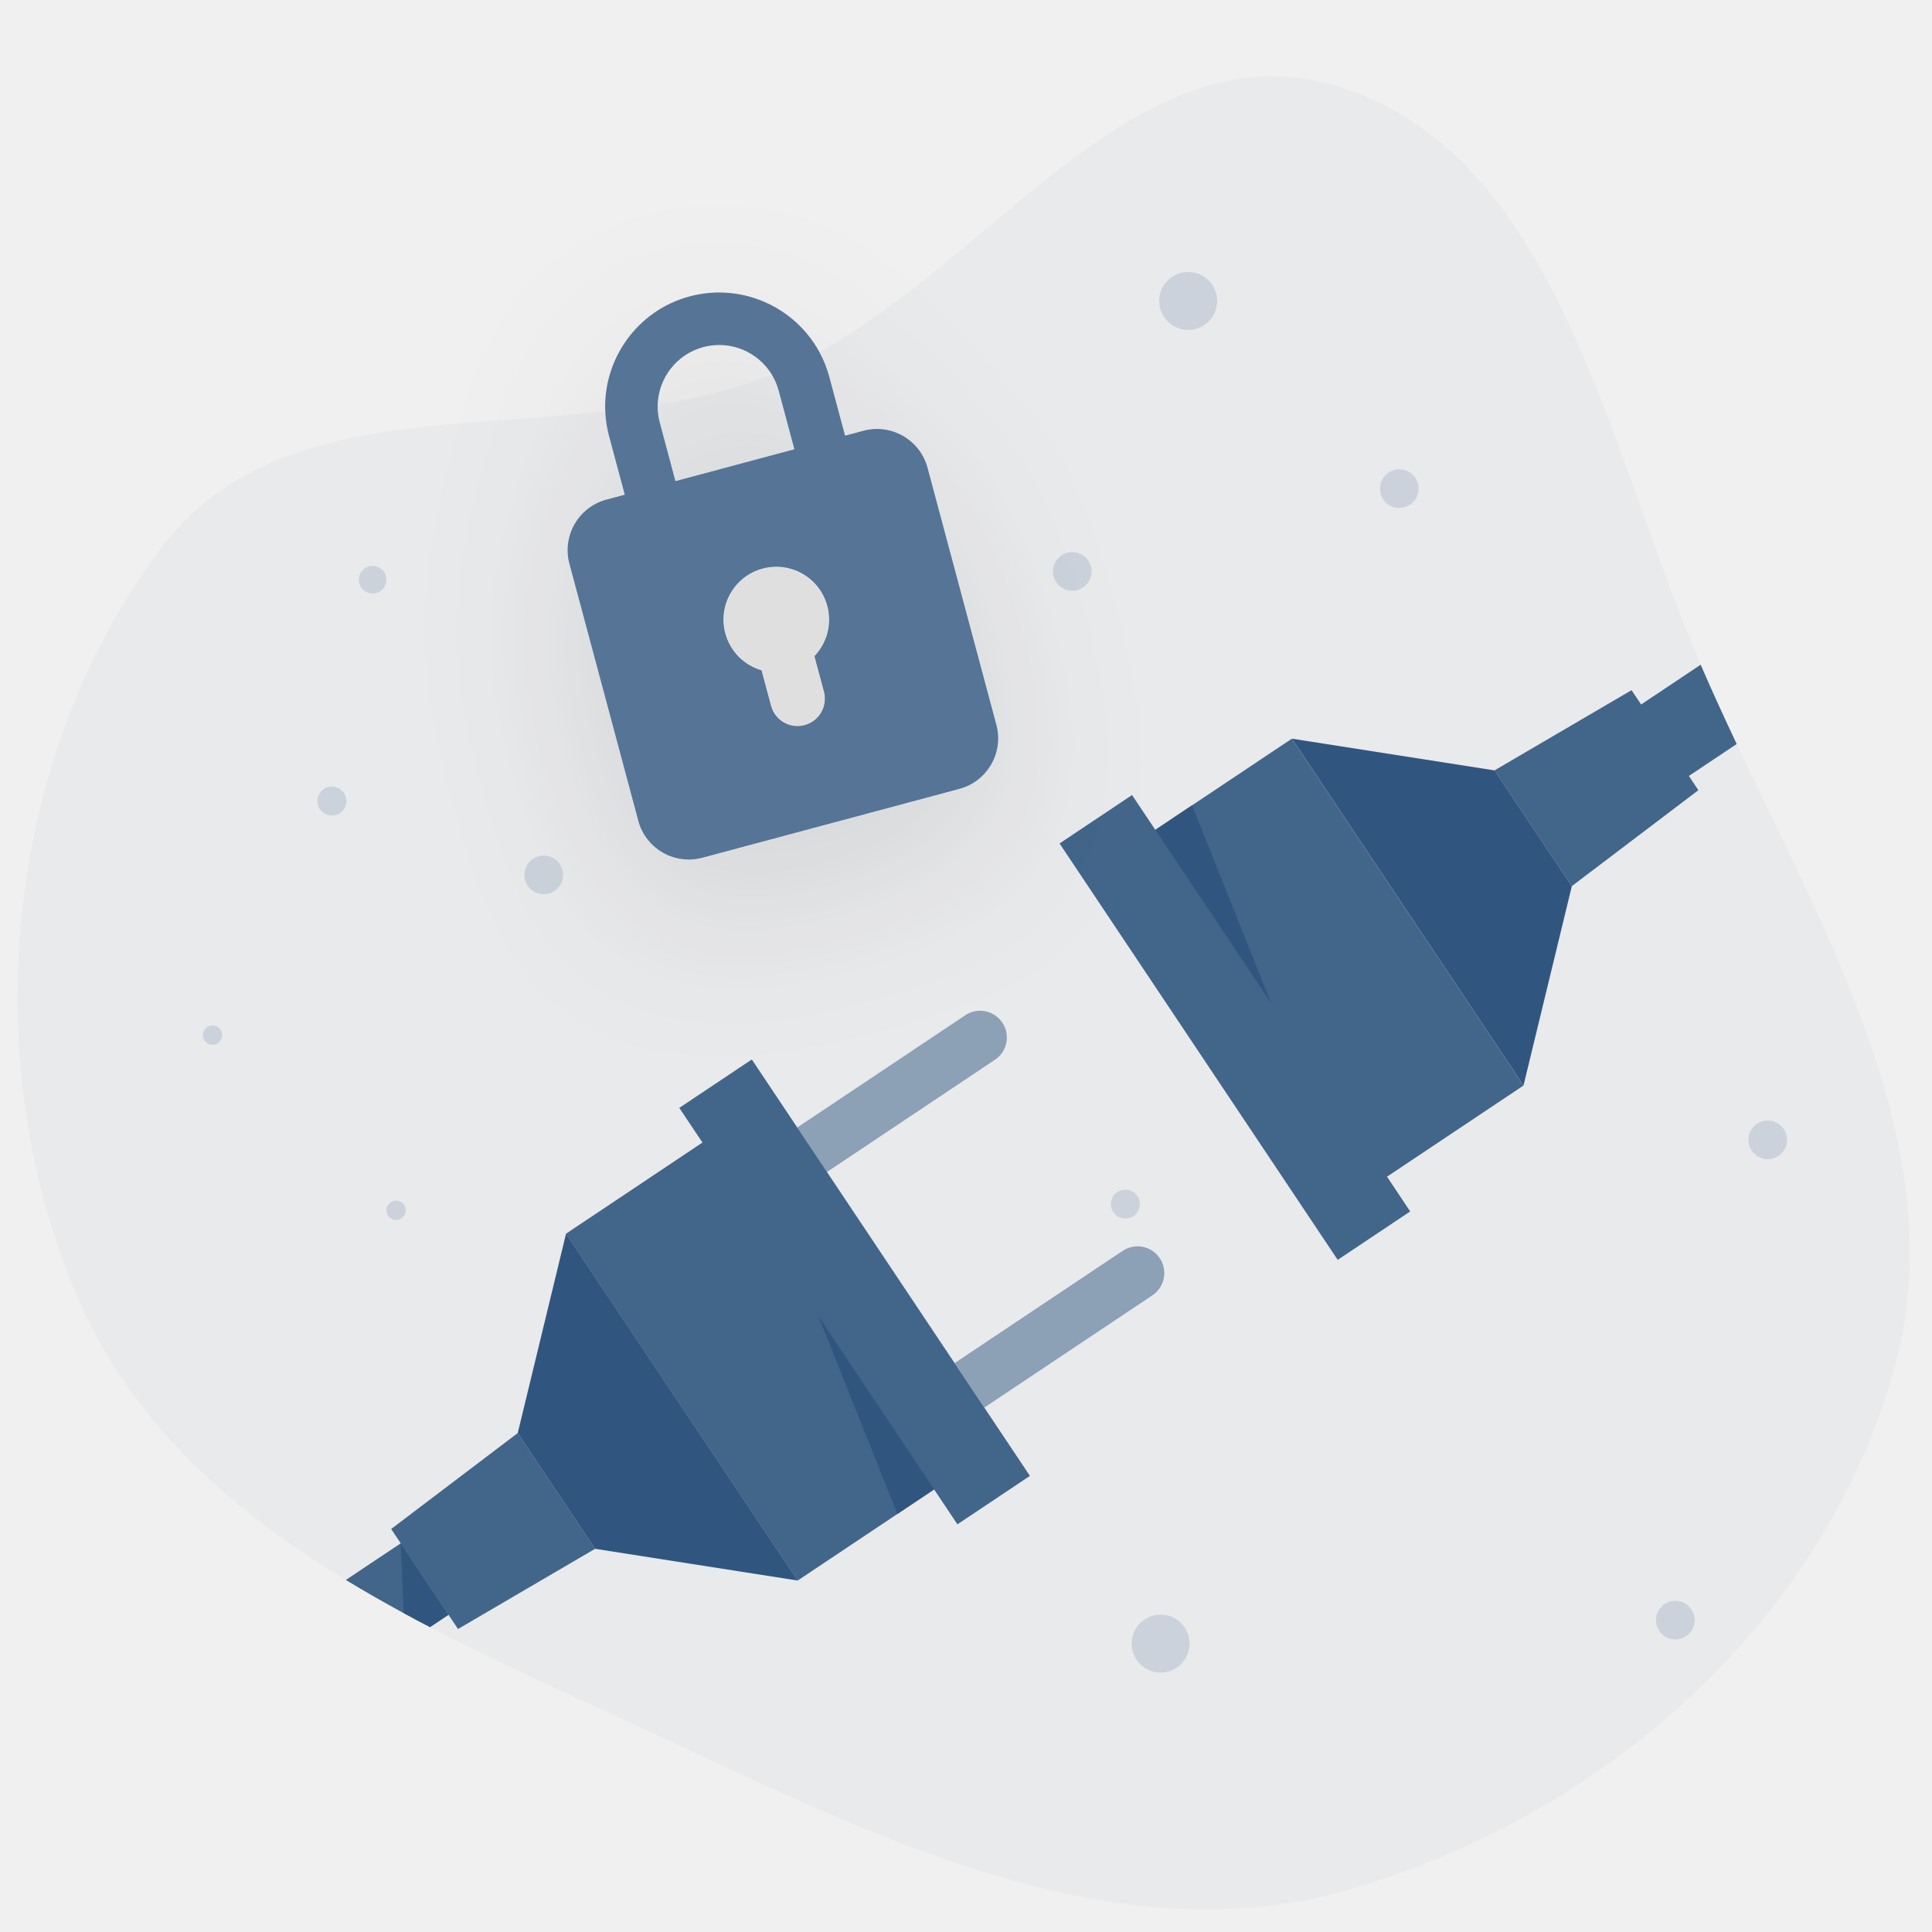
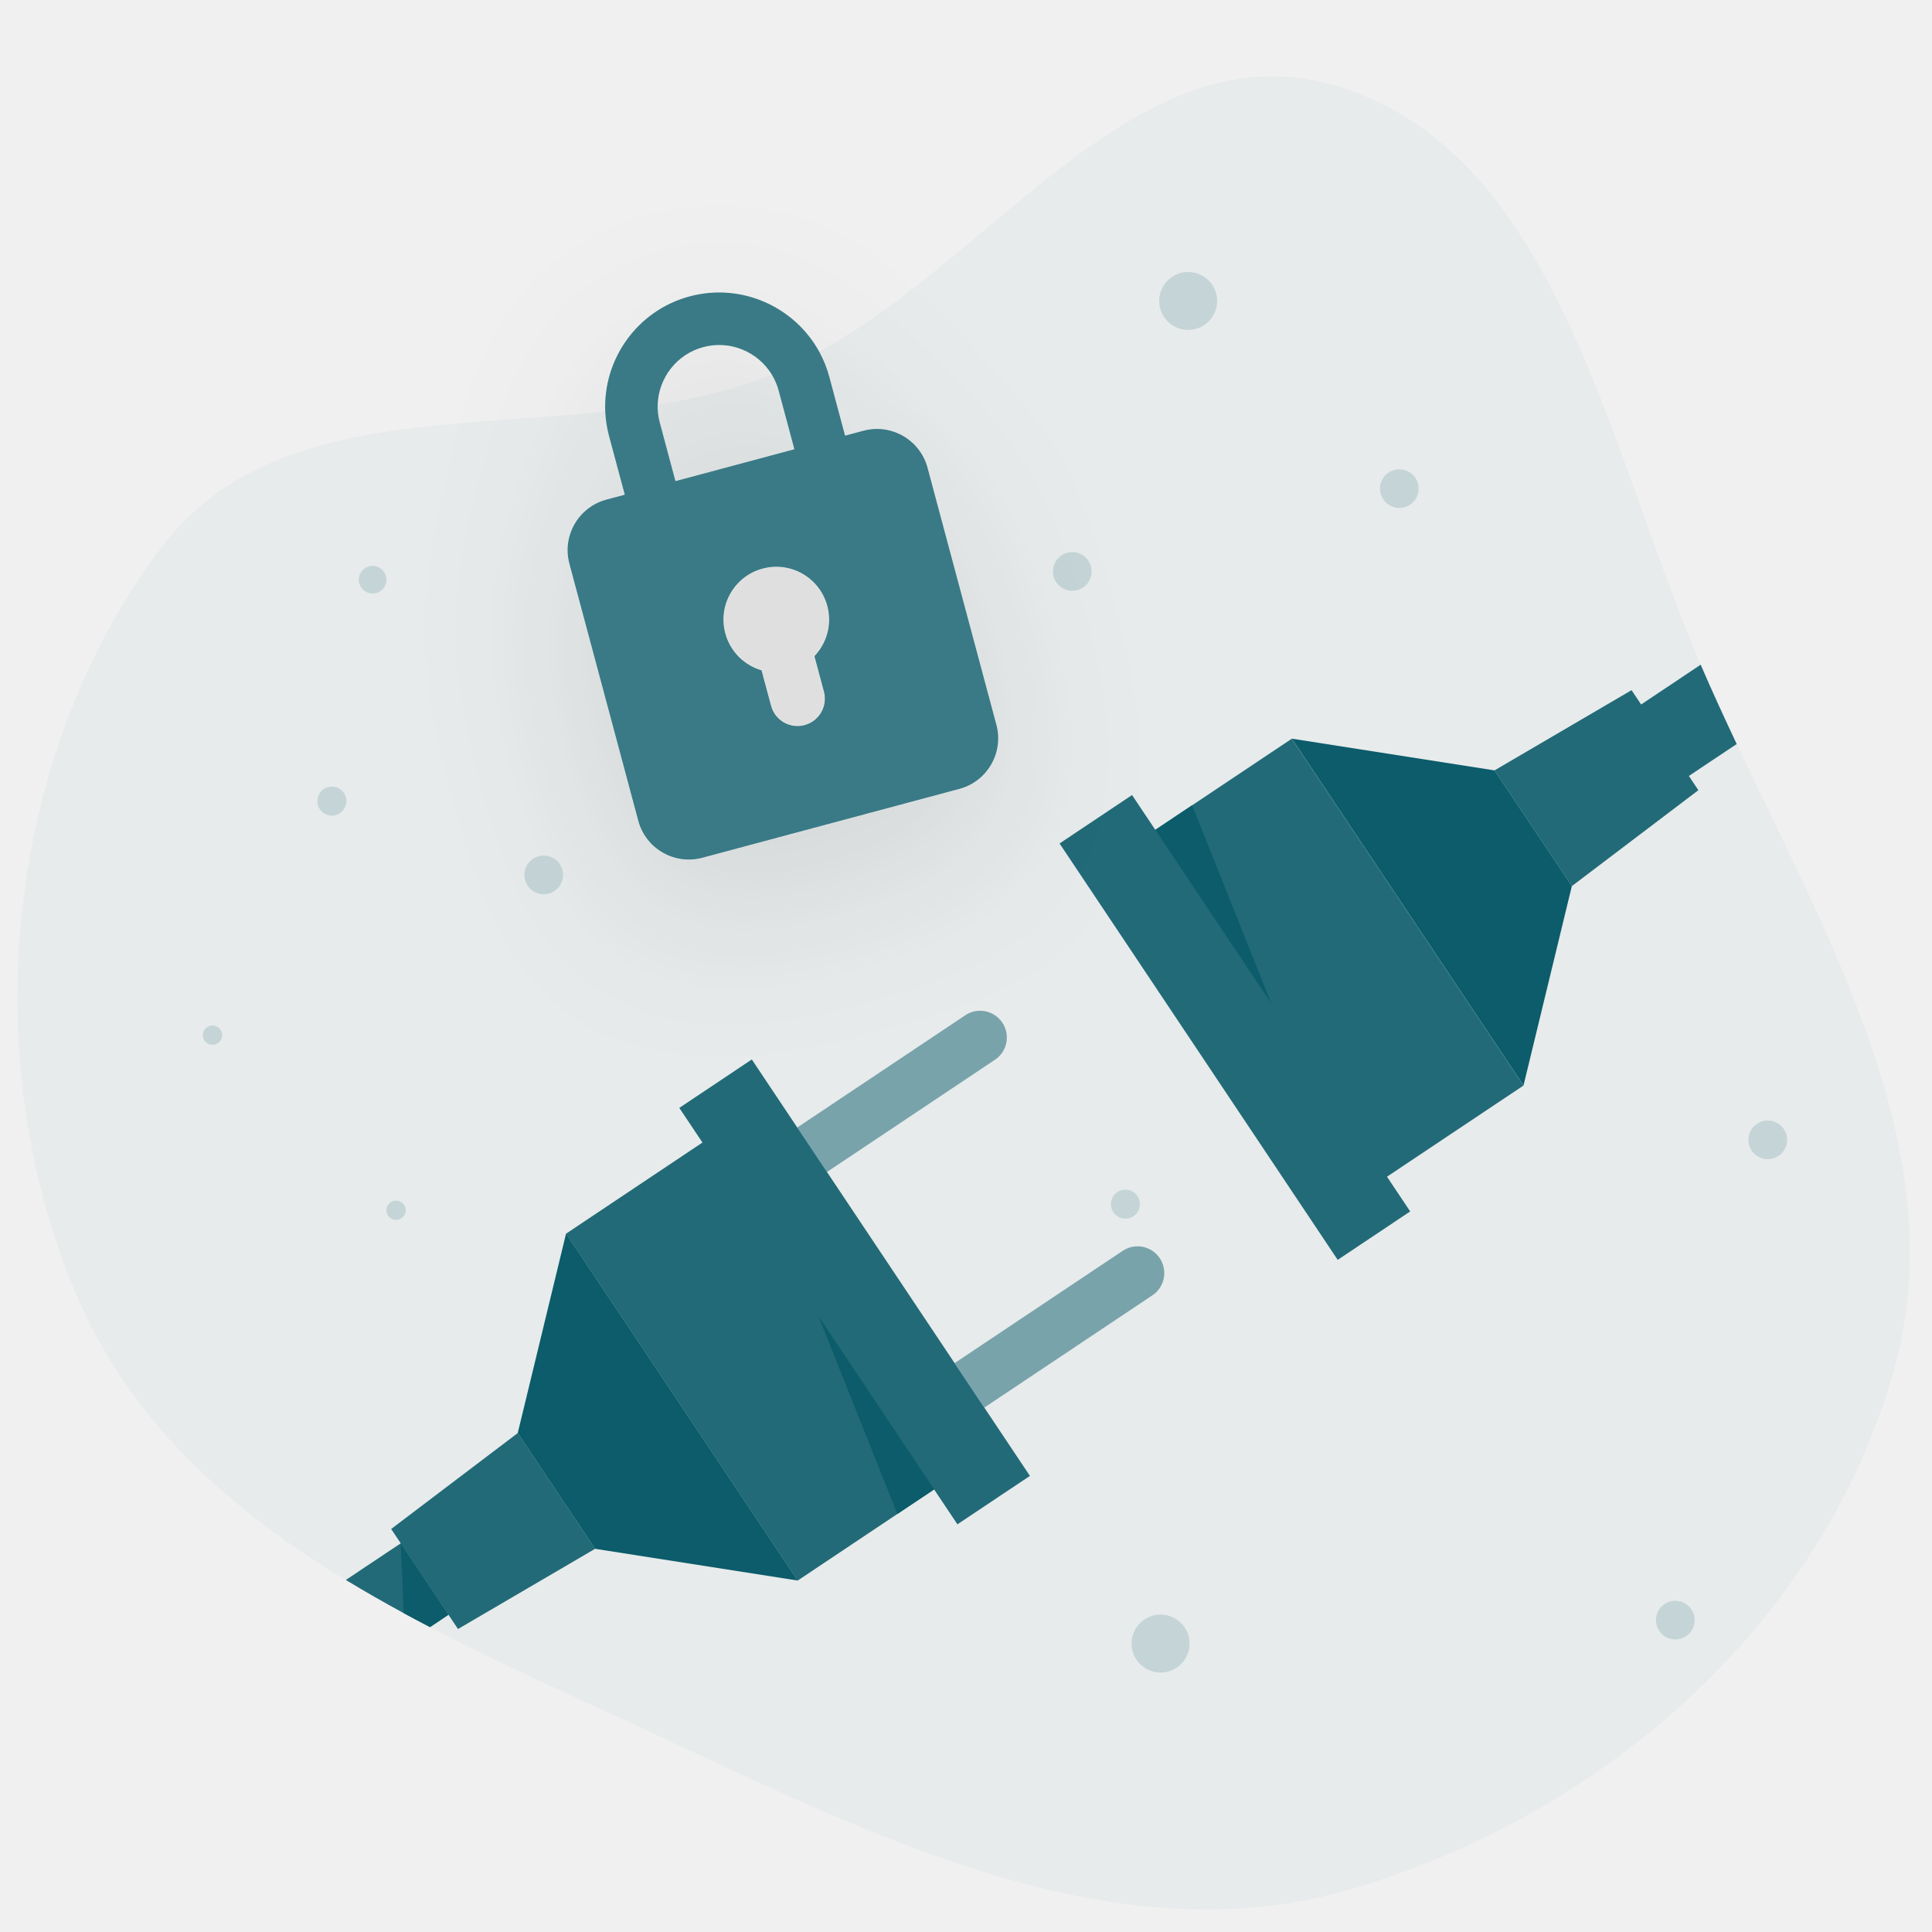
<svg xmlns="http://www.w3.org/2000/svg" width="140" height="140" viewBox="0 0 140 140" fill="none">
  <g clip-path="url(#clip0_18482_172138)">
-     <path opacity="0.04" fill-rule="evenodd" clip-rule="evenodd" d="M97.97 136.873C92.828 138.388 87.665 138.657 82.508 138.082C71.3 136.832 60.123 131.595 49.256 126.503C48.905 126.339 48.554 126.175 48.204 126.011C48.043 125.935 47.882 125.86 47.721 125.784C46.297 125.119 44.858 124.456 43.412 123.791C42.291 123.275 41.165 122.757 40.039 122.234C37.054 120.847 34.069 119.424 31.158 117.908C30.52 117.575 29.884 117.238 29.253 116.895C27.83 116.123 26.429 115.324 25.06 114.492C16.608 109.355 9.354 102.948 5.44 93.593C-1.906 76.039 0.633 54.275 11.692 39.684C17.676 31.789 27.401 31.084 37.439 30.356C39.575 30.201 41.726 30.046 43.858 29.819C43.884 30.41 43.974 31.006 44.133 31.6L45.271 35.848L43.944 36.203C41.918 36.746 40.717 38.828 41.26 40.853L46.25 59.475C46.792 61.5 48.873 62.702 50.898 62.159L69.521 57.169C71.546 56.627 72.747 54.545 72.204 52.521L67.215 33.898C66.672 31.873 64.591 30.671 62.566 31.214L61.239 31.569L60.1 27.322C59.927 26.675 59.681 26.067 59.374 25.503C63.607 23.162 67.538 19.867 71.404 16.628C79.518 9.83 87.339 3.277 97.039 6.294C109.371 10.13 114.268 23.813 119.032 37.123C120.389 40.913 121.735 44.673 123.239 48.167C123.247 48.186 123.255 48.204 123.263 48.223C124.08 50.119 124.952 52.016 125.849 53.913C126.58 55.461 127.327 57.009 128.075 58.558C134.586 72.04 141.137 85.606 137.196 99.416C131.906 117.958 115.87 131.598 97.97 136.873ZM47.81 30.615C47.694 30.182 47.647 29.747 47.66 29.321C50.45 28.875 53.171 28.229 55.746 27.222C55.807 27.198 55.868 27.174 55.929 27.149C56.143 27.502 56.311 27.89 56.423 28.307L57.561 32.555L48.948 34.862L47.81 30.615Z" fill="#305680" />
-     <path opacity="0.16" d="M88.2 21.807C88.2 22.967 87.26 23.907 86.1 23.907C84.94 23.907 84 22.967 84 21.807C84 20.647 84.94 19.707 86.1 19.707C87.26 19.707 88.2 20.647 88.2 21.807Z" fill="#305680" />
-     <path opacity="0.16" d="M86.2 119.1C86.2 120.26 85.26 121.2 84.1 121.2C82.94 121.2 82 120.26 82 119.1C82 117.94 82.94 117 84.1 117C85.26 117 86.2 117.94 86.2 119.1Z" fill="#305680" />
-     <path opacity="0.16" d="M25.1 58.05C25.1 58.63 24.63 59.1 24.05 59.1C23.47 59.1 23 58.63 23 58.05C23 57.47 23.47 57 24.05 57C24.63 57 25.1 57.47 25.1 58.05Z" fill="#305680" />
-     <path opacity="0.16" d="M82.6 87.257C82.6 87.837 82.13 88.307 81.55 88.307C80.97 88.307 80.5 87.837 80.5 87.257C80.5 86.677 80.97 86.207 81.55 86.207C82.13 86.207 82.6 86.677 82.6 87.257Z" fill="#305680" />
-     <path opacity="0.16" d="M29.4 87.7C29.4 88.087 29.087 88.4 28.7 88.4C28.313 88.4 28 88.087 28 87.7C28 87.313 28.313 87 28.7 87C29.087 87 29.4 87.313 29.4 87.7Z" fill="#305680" />
-     <path opacity="0.16" d="M129.499 82.599C129.499 83.372 128.872 83.999 128.099 83.999C127.326 83.999 126.699 83.372 126.699 82.599C126.699 81.826 127.326 81.199 128.099 81.199C128.872 81.199 129.499 81.826 129.499 82.599Z" fill="#305680" />
-     <path opacity="0.16" d="M122.8 117.4C122.8 118.173 122.173 118.8 121.4 118.8C120.627 118.8 120 118.173 120 117.4C120 116.627 120.627 116 121.4 116C122.173 116 122.8 116.627 122.8 117.4Z" fill="#305680" />
-     <path opacity="0.16" d="M102.8 35.408C102.8 36.181 102.173 36.808 101.4 36.808C100.627 36.808 100 36.181 100 35.408C100 34.635 100.627 34.008 101.4 34.008C102.173 34.008 102.8 34.635 102.8 35.408Z" fill="#305680" />
-     <path opacity="0.16" d="M40.8 63.4C40.8 64.173 40.173 64.8 39.4 64.8C38.627 64.8 38 64.173 38 63.4C38 62.627 38.627 62 39.4 62C40.173 62 40.8 62.627 40.8 63.4Z" fill="#305680" />
-     <path opacity="0.16" d="M16.099 75.009C16.099 75.395 15.786 75.709 15.399 75.709C15.013 75.709 14.699 75.395 14.699 75.009C14.699 74.622 15.013 74.309 15.399 74.309C15.786 74.309 16.099 74.622 16.099 75.009Z" fill="#305680" />
-     <path opacity="0.16" d="M28 42.008C28 42.56 27.552 43.008 27 43.008C26.448 43.008 26 42.56 26 42.008C26 41.456 26.448 41.008 27 41.008C27.552 41.008 28 41.456 28 42.008Z" fill="#305680" />
-     <path opacity="0.16" d="M79.101 41.408C79.101 42.181 78.474 42.808 77.701 42.808C76.928 42.808 76.301 42.181 76.301 41.408C76.301 40.635 76.928 40.008 77.701 40.008C78.474 40.008 79.101 40.635 79.101 41.408Z" fill="#305680" />
+     <path opacity="0.04" fill-rule="evenodd" clip-rule="evenodd" d="M97.97 136.873C92.828 138.388 87.665 138.657 82.508 138.082C71.3 136.832 60.123 131.595 49.256 126.503C48.905 126.339 48.554 126.175 48.204 126.011C48.043 125.935 47.882 125.86 47.721 125.784C46.297 125.119 44.858 124.456 43.412 123.791C42.291 123.275 41.165 122.757 40.039 122.234C37.054 120.847 34.069 119.424 31.158 117.908C30.52 117.575 29.884 117.238 29.253 116.895C27.83 116.123 26.429 115.324 25.06 114.492C16.608 109.355 9.354 102.948 5.44 93.593C-1.906 76.039 0.633 54.275 11.692 39.684C17.676 31.789 27.401 31.084 37.439 30.356C39.575 30.201 41.726 30.046 43.858 29.819C43.884 30.41 43.974 31.006 44.133 31.6L45.271 35.848L43.944 36.203C41.918 36.746 40.717 38.828 41.26 40.853L46.25 59.475C46.792 61.5 48.873 62.702 50.898 62.159L69.521 57.169C71.546 56.627 72.747 54.545 72.204 52.521L67.215 33.898C66.672 31.873 64.591 30.671 62.566 31.214L61.239 31.569L60.1 27.322C59.927 26.675 59.681 26.067 59.374 25.503C63.607 23.162 67.538 19.867 71.404 16.628C79.518 9.83 87.339 3.277 97.039 6.294C109.371 10.13 114.268 23.813 119.032 37.123C120.389 40.913 121.735 44.673 123.239 48.167C123.247 48.186 123.255 48.204 123.263 48.223C124.08 50.119 124.952 52.016 125.849 53.913C126.58 55.461 127.327 57.009 128.075 58.558C134.586 72.04 141.137 85.606 137.196 99.416C131.906 117.958 115.87 131.598 97.97 136.873ZM47.81 30.615C47.694 30.182 47.647 29.747 47.66 29.321C50.45 28.875 53.171 28.229 55.746 27.222C55.807 27.198 55.868 27.174 55.929 27.149C56.143 27.502 56.311 27.89 56.423 28.307L57.561 32.555L48.948 34.862L47.81 30.615Z" fill="#0c5c6b" />
+     <path opacity="0.16" d="M88.2 21.807C88.2 22.967 87.26 23.907 86.1 23.907C84.94 23.907 84 22.967 84 21.807C84 20.647 84.94 19.707 86.1 19.707C87.26 19.707 88.2 20.647 88.2 21.807Z" fill="#0c5c6b" />
+     <path opacity="0.16" d="M86.2 119.1C86.2 120.26 85.26 121.2 84.1 121.2C82.94 121.2 82 120.26 82 119.1C82 117.94 82.94 117 84.1 117C85.26 117 86.2 117.94 86.2 119.1Z" fill="#0c5c6b" />
+     <path opacity="0.16" d="M25.1 58.05C25.1 58.63 24.63 59.1 24.05 59.1C23.47 59.1 23 58.63 23 58.05C23 57.47 23.47 57 24.05 57C24.63 57 25.1 57.47 25.1 58.05Z" fill="#0c5c6b" />
+     <path opacity="0.16" d="M82.6 87.257C82.6 87.837 82.13 88.307 81.55 88.307C80.97 88.307 80.5 87.837 80.5 87.257C80.5 86.677 80.97 86.207 81.55 86.207C82.13 86.207 82.6 86.677 82.6 87.257Z" fill="#0c5c6b" />
+     <path opacity="0.16" d="M29.4 87.7C29.4 88.087 29.087 88.4 28.7 88.4C28.313 88.4 28 88.087 28 87.7C28 87.313 28.313 87 28.7 87C29.087 87 29.4 87.313 29.4 87.7Z" fill="#0c5c6b" />
+     <path opacity="0.16" d="M129.499 82.599C129.499 83.372 128.872 83.999 128.099 83.999C127.326 83.999 126.699 83.372 126.699 82.599C126.699 81.826 127.326 81.199 128.099 81.199C128.872 81.199 129.499 81.826 129.499 82.599Z" fill="#0c5c6b" />
+     <path opacity="0.16" d="M122.8 117.4C122.8 118.173 122.173 118.8 121.4 118.8C120.627 118.8 120 118.173 120 117.4C120 116.627 120.627 116 121.4 116C122.173 116 122.8 116.627 122.8 117.4Z" fill="#0c5c6b" />
+     <path opacity="0.16" d="M102.8 35.408C102.8 36.181 102.173 36.808 101.4 36.808C100.627 36.808 100 36.181 100 35.408C100 34.635 100.627 34.008 101.4 34.008C102.173 34.008 102.8 34.635 102.8 35.408Z" fill="#0c5c6b" />
+     <path opacity="0.16" d="M40.8 63.4C40.8 64.173 40.173 64.8 39.4 64.8C38.627 64.8 38 64.173 38 63.4C38 62.627 38.627 62 39.4 62C40.173 62 40.8 62.627 40.8 63.4Z" fill="#0c5c6b" />
+     <path opacity="0.16" d="M16.099 75.009C16.099 75.395 15.786 75.709 15.399 75.709C15.013 75.709 14.699 75.395 14.699 75.009C14.699 74.622 15.013 74.309 15.399 74.309C15.786 74.309 16.099 74.622 16.099 75.009Z" fill="#0c5c6b" />
+     <path opacity="0.16" d="M28 42.008C28 42.56 27.552 43.008 27 43.008C26.448 43.008 26 42.56 26 42.008C26 41.456 26.448 41.008 27 41.008C27.552 41.008 28 41.456 28 42.008Z" fill="#0c5c6b" />
+     <path opacity="0.16" d="M79.101 41.408C79.101 42.181 78.474 42.808 77.701 42.808C76.928 42.808 76.301 42.181 76.301 41.408C76.301 40.635 76.928 40.008 77.701 40.008C78.474 40.008 79.101 40.635 79.101 41.408Z" fill="#0c5c6b" />
    <g opacity="0.5">
-       <path d="M72.634 74.106C72.039 73.216 70.836 72.975 69.946 73.57L57.767 81.706L59.92 84.93L72.099 76.794C72.99 76.2 73.229 74.996 72.634 74.106Z" fill="#305680" />
-       <path d="M84.042 91.176C83.447 90.286 82.244 90.046 81.353 90.641L69.176 98.775L71.329 101.998L83.507 93.864C84.397 93.269 84.637 92.066 84.042 91.176Z" fill="#305680" />
+       <path d="M72.634 74.106C72.039 73.216 70.836 72.975 69.946 73.57L57.767 81.706L59.92 84.93L72.099 76.794C72.99 76.2 73.229 74.996 72.634 74.106Z" fill="#0c5c6b" />
+       <path d="M84.042 91.176C83.447 90.286 82.244 90.046 81.353 90.641L69.176 98.775L71.329 101.998L83.507 93.864C84.397 93.269 84.637 92.066 84.042 91.176Z" fill="#0c5c6b" />
    </g>
-     <path opacity="0.9" d="M32.493 117.016L31.16 117.906C30.522 117.574 29.886 117.236 29.255 116.894C27.832 116.121 26.431 115.322 25.062 114.49L29.034 111.837L32.493 117.016ZM43.123 112.232L33.189 118.045L28.346 110.796L37.519 103.844L43.123 112.232ZM74.632 106.949L69.378 110.458L67.689 107.929L57.801 114.534L41.012 89.401L50.903 82.793L49.225 80.282L54.479 76.773L74.632 106.949Z" fill="#305680" />
-     <path d="M32.495 117.011L31.159 117.905C30.521 117.573 29.886 117.235 29.255 116.893L29.037 111.832L32.495 117.011ZM57.806 114.532L43.12 112.232L37.517 103.845L41.017 89.398L57.806 114.532ZM67.694 107.927L65.028 109.708L59.299 95.36L67.694 107.927Z" fill="#305680" />
-     <path opacity="0.9" d="M110.396 78.663L100.507 85.268L102.187 87.785L96.935 91.294L76.78 61.121L82.032 57.612L83.719 60.135L93.607 53.531L110.396 78.663ZM123.262 48.224C124.079 50.12 124.952 52.016 125.848 53.914L122.382 56.229L123.07 57.261L113.899 64.213L108.296 55.826L118.229 50.012L118.922 51.05L123.237 48.167L123.262 48.224Z" fill="#305680" />
-     <path d="M108.297 55.825L113.901 64.212L110.399 78.659L93.611 53.526L108.297 55.825Z" fill="#305680" />
-     <path d="M92.115 72.698L83.72 60.131L86.386 58.35L92.115 72.698Z" fill="#305680" />
+     <path opacity="0.9" d="M32.493 117.016L31.16 117.906C30.522 117.574 29.886 117.236 29.255 116.894C27.832 116.121 26.431 115.322 25.062 114.49L29.034 111.837L32.493 117.016ZM43.123 112.232L33.189 118.045L28.346 110.796L37.519 103.844L43.123 112.232ZM74.632 106.949L69.378 110.458L67.689 107.929L57.801 114.534L41.012 89.401L50.903 82.793L49.225 80.282L54.479 76.773L74.632 106.949Z" fill="#0c5c6b" />
+     <path d="M32.495 117.011L31.159 117.905C30.521 117.573 29.886 117.235 29.255 116.893L29.037 111.832L32.495 117.011ZM57.806 114.532L43.12 112.232L37.517 103.845L41.017 89.398L57.806 114.532ZM67.694 107.927L65.028 109.708L59.299 95.36L67.694 107.927Z" fill="#0c5c6b" />
+     <path opacity="0.9" d="M110.396 78.663L100.507 85.268L102.187 87.785L96.935 91.294L76.78 61.121L82.032 57.612L83.719 60.135L93.607 53.531L110.396 78.663ZM123.262 48.224C124.079 50.12 124.952 52.016 125.848 53.914L122.382 56.229L123.07 57.261L113.899 64.213L108.296 55.826L118.229 50.012L118.922 51.05L123.237 48.167L123.262 48.224Z" fill="#0c5c6b" />
+     <path d="M108.297 55.825L113.901 64.212L110.399 78.659L93.611 53.526L108.297 55.825Z" fill="#0c5c6b" />
+     <path d="M92.115 72.698L83.72 60.131L86.386 58.35L92.115 72.698Z" fill="#0c5c6b" />
    <g opacity="0.8" filter="url(#filter0_d_18482_172138)">
-       <path fill-rule="evenodd" clip-rule="evenodd" d="M49.977 21.476C53.733 20.47 57.589 22.23 59.374 25.502C59.681 26.065 59.927 26.674 60.1 27.32L61.238 31.568L62.566 31.212C64.591 30.67 66.672 31.872 67.215 33.897L72.204 52.519C72.747 54.544 71.546 56.625 69.521 57.168L50.898 62.158C48.873 62.7 46.792 61.498 46.25 59.474L41.26 40.852C40.717 38.826 41.918 36.745 43.944 36.202L45.271 35.846L44.133 31.599C43.974 31.005 43.884 30.408 43.858 29.818C43.693 26.032 46.169 22.496 49.977 21.476ZM47.66 29.32C47.647 29.746 47.694 30.181 47.81 30.613L48.948 34.861L57.561 32.553L56.423 28.306C56.311 27.888 56.143 27.5 55.929 27.148C54.927 25.497 52.92 24.629 50.963 25.153C49.02 25.674 47.721 27.407 47.66 29.32ZM59.014 47.546L59.703 50.117C59.986 51.174 59.359 52.26 58.302 52.543C57.245 52.826 56.159 52.2 55.876 51.143L55.187 48.573C53.945 48.211 52.917 47.228 52.558 45.888C52.011 43.847 53.223 41.75 55.263 41.203C57.304 40.656 59.401 41.867 59.948 43.908C60.307 45.248 59.909 46.612 59.014 47.546Z" fill="#305680" />
+       <path fill-rule="evenodd" clip-rule="evenodd" d="M49.977 21.476C53.733 20.47 57.589 22.23 59.374 25.502C59.681 26.065 59.927 26.674 60.1 27.32L61.238 31.568L62.566 31.212C64.591 30.67 66.672 31.872 67.215 33.897L72.204 52.519C72.747 54.544 71.546 56.625 69.521 57.168L50.898 62.158C48.873 62.7 46.792 61.498 46.25 59.474L41.26 40.852C40.717 38.826 41.918 36.745 43.944 36.202L45.271 35.846L44.133 31.599C43.974 31.005 43.884 30.408 43.858 29.818C43.693 26.032 46.169 22.496 49.977 21.476ZM47.66 29.32C47.647 29.746 47.694 30.181 47.81 30.613L48.948 34.861L57.561 32.553L56.423 28.306C56.311 27.888 56.143 27.5 55.929 27.148C54.927 25.497 52.92 24.629 50.963 25.153C49.02 25.674 47.721 27.407 47.66 29.32ZM59.014 47.546L59.703 50.117C59.986 51.174 59.359 52.26 58.302 52.543C57.245 52.826 56.159 52.2 55.876 51.143L55.187 48.573C53.945 48.211 52.917 47.228 52.558 45.888C52.011 43.847 53.223 41.75 55.263 41.203C57.304 40.656 59.401 41.867 59.948 43.908C60.307 45.248 59.909 46.612 59.014 47.546Z" fill="#0c5c6b" />
    </g>
  </g>
  <defs>
    <filter id="filter0_d_18482_172138" x="29.129" y="13.191" width="55.205" height="65.098" filterUnits="userSpaceOnUse" color-interpolation-filters="sRGB">
      <feFlood flood-opacity="0" result="BackgroundImageFix" />
      <feColorMatrix in="SourceAlpha" type="matrix" values="0 0 0 0 0 0 0 0 0 0 0 0 0 0 0 0 0 0 127 0" result="hardAlpha" />
      <feOffset dy="4" />
      <feGaussianBlur stdDeviation="6" />
      <feComposite in2="hardAlpha" operator="out" />
      <feColorMatrix type="matrix" values="0 0 0 0 0 0 0 0 0 0 0 0 0 0 0 0 0 0 0.12 0" />
      <feBlend mode="normal" in2="BackgroundImageFix" result="effect1_dropShadow_18482_172138" />
      <feBlend mode="normal" in="SourceGraphic" in2="effect1_dropShadow_18482_172138" result="shape" />
    </filter>
    <clipPath id="clip0_18482_172138">
      <rect width="140" height="140" fill="white" />
    </clipPath>
  </defs>
</svg>
